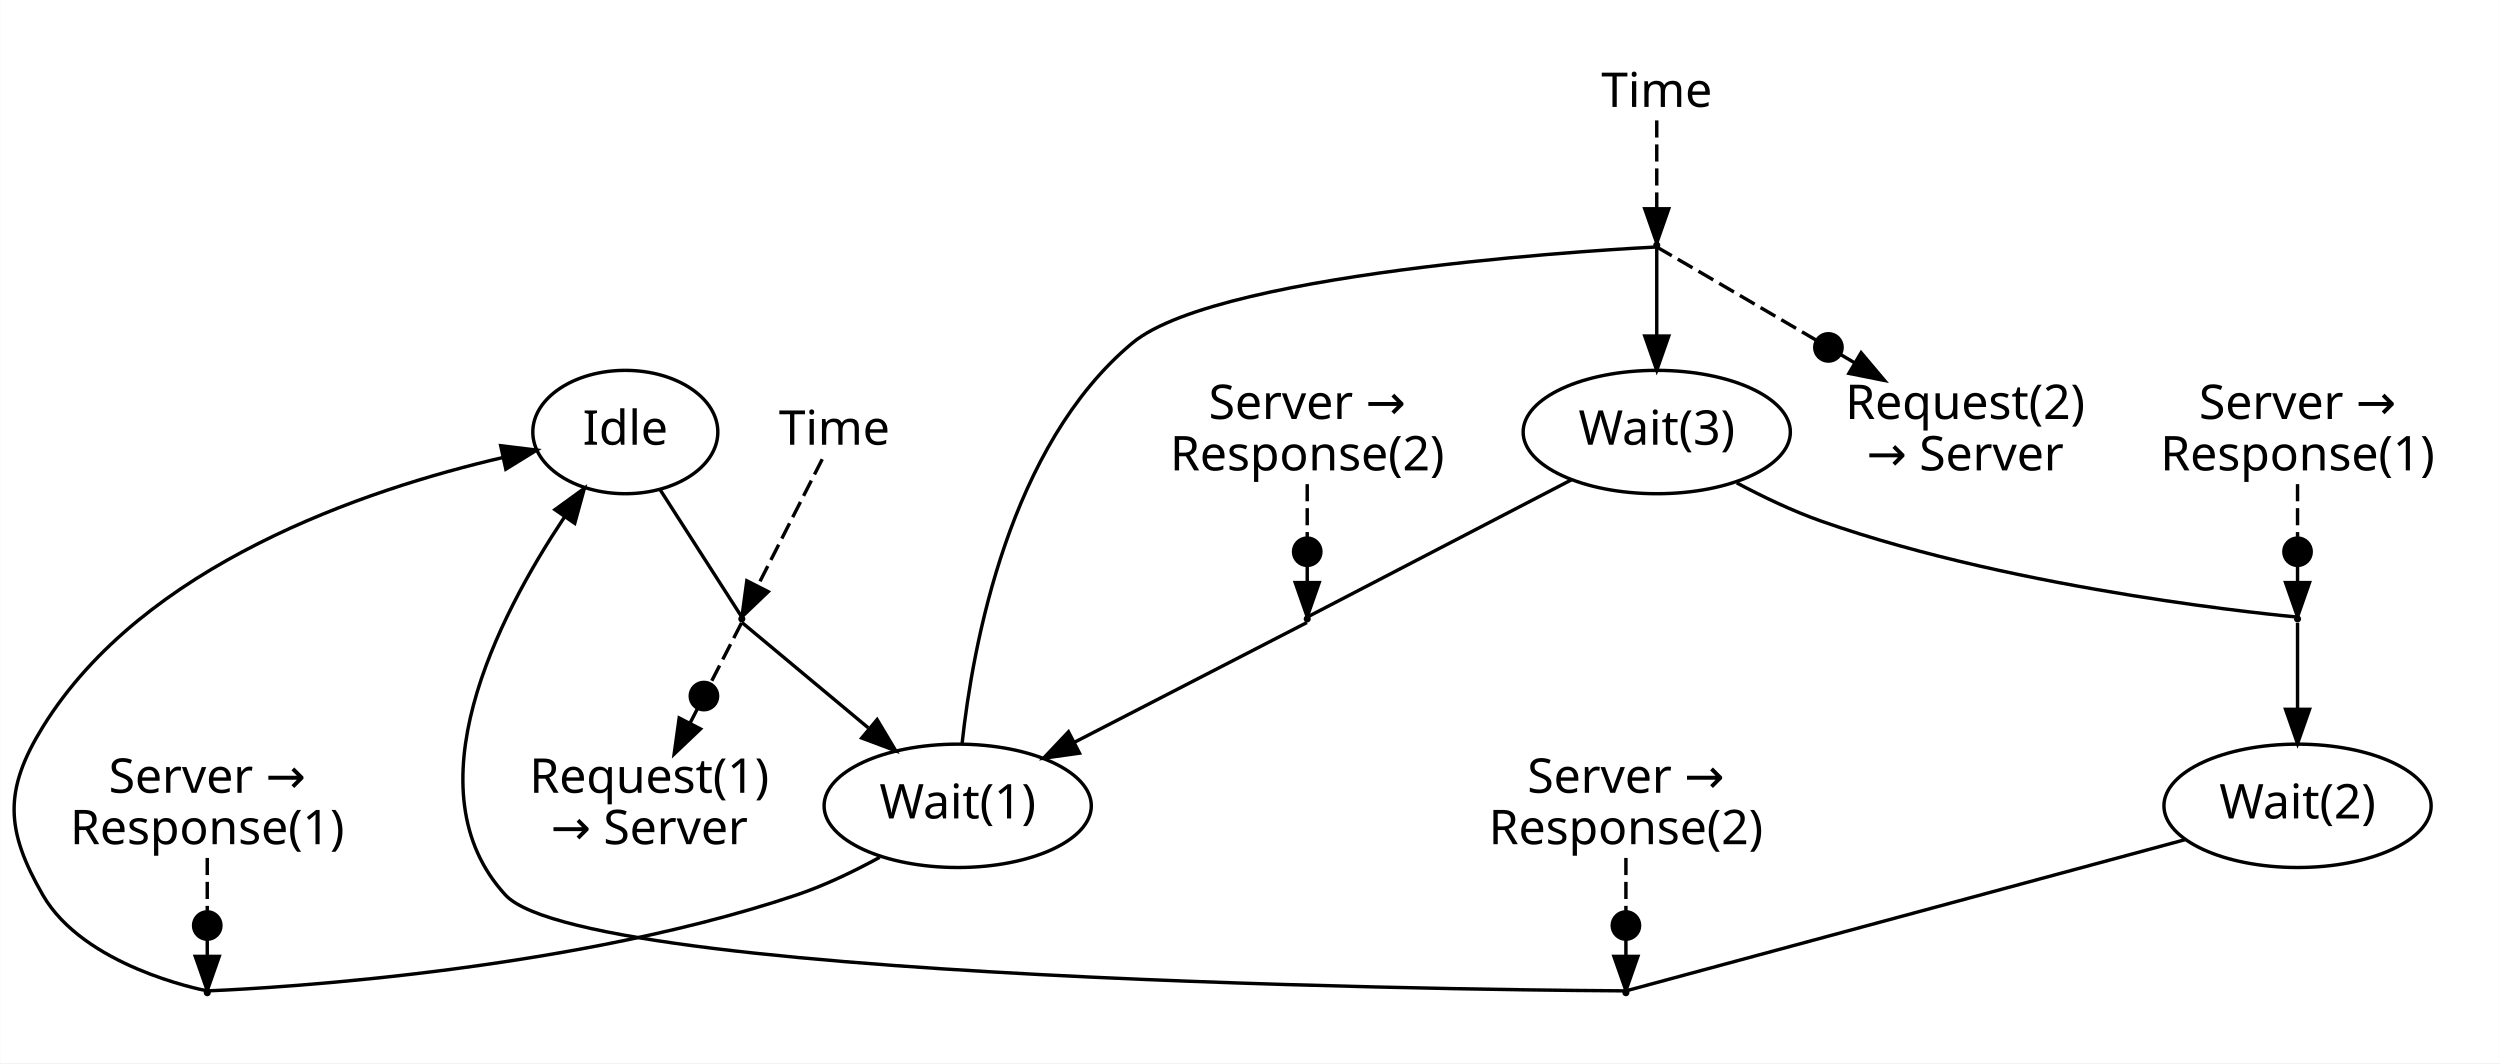
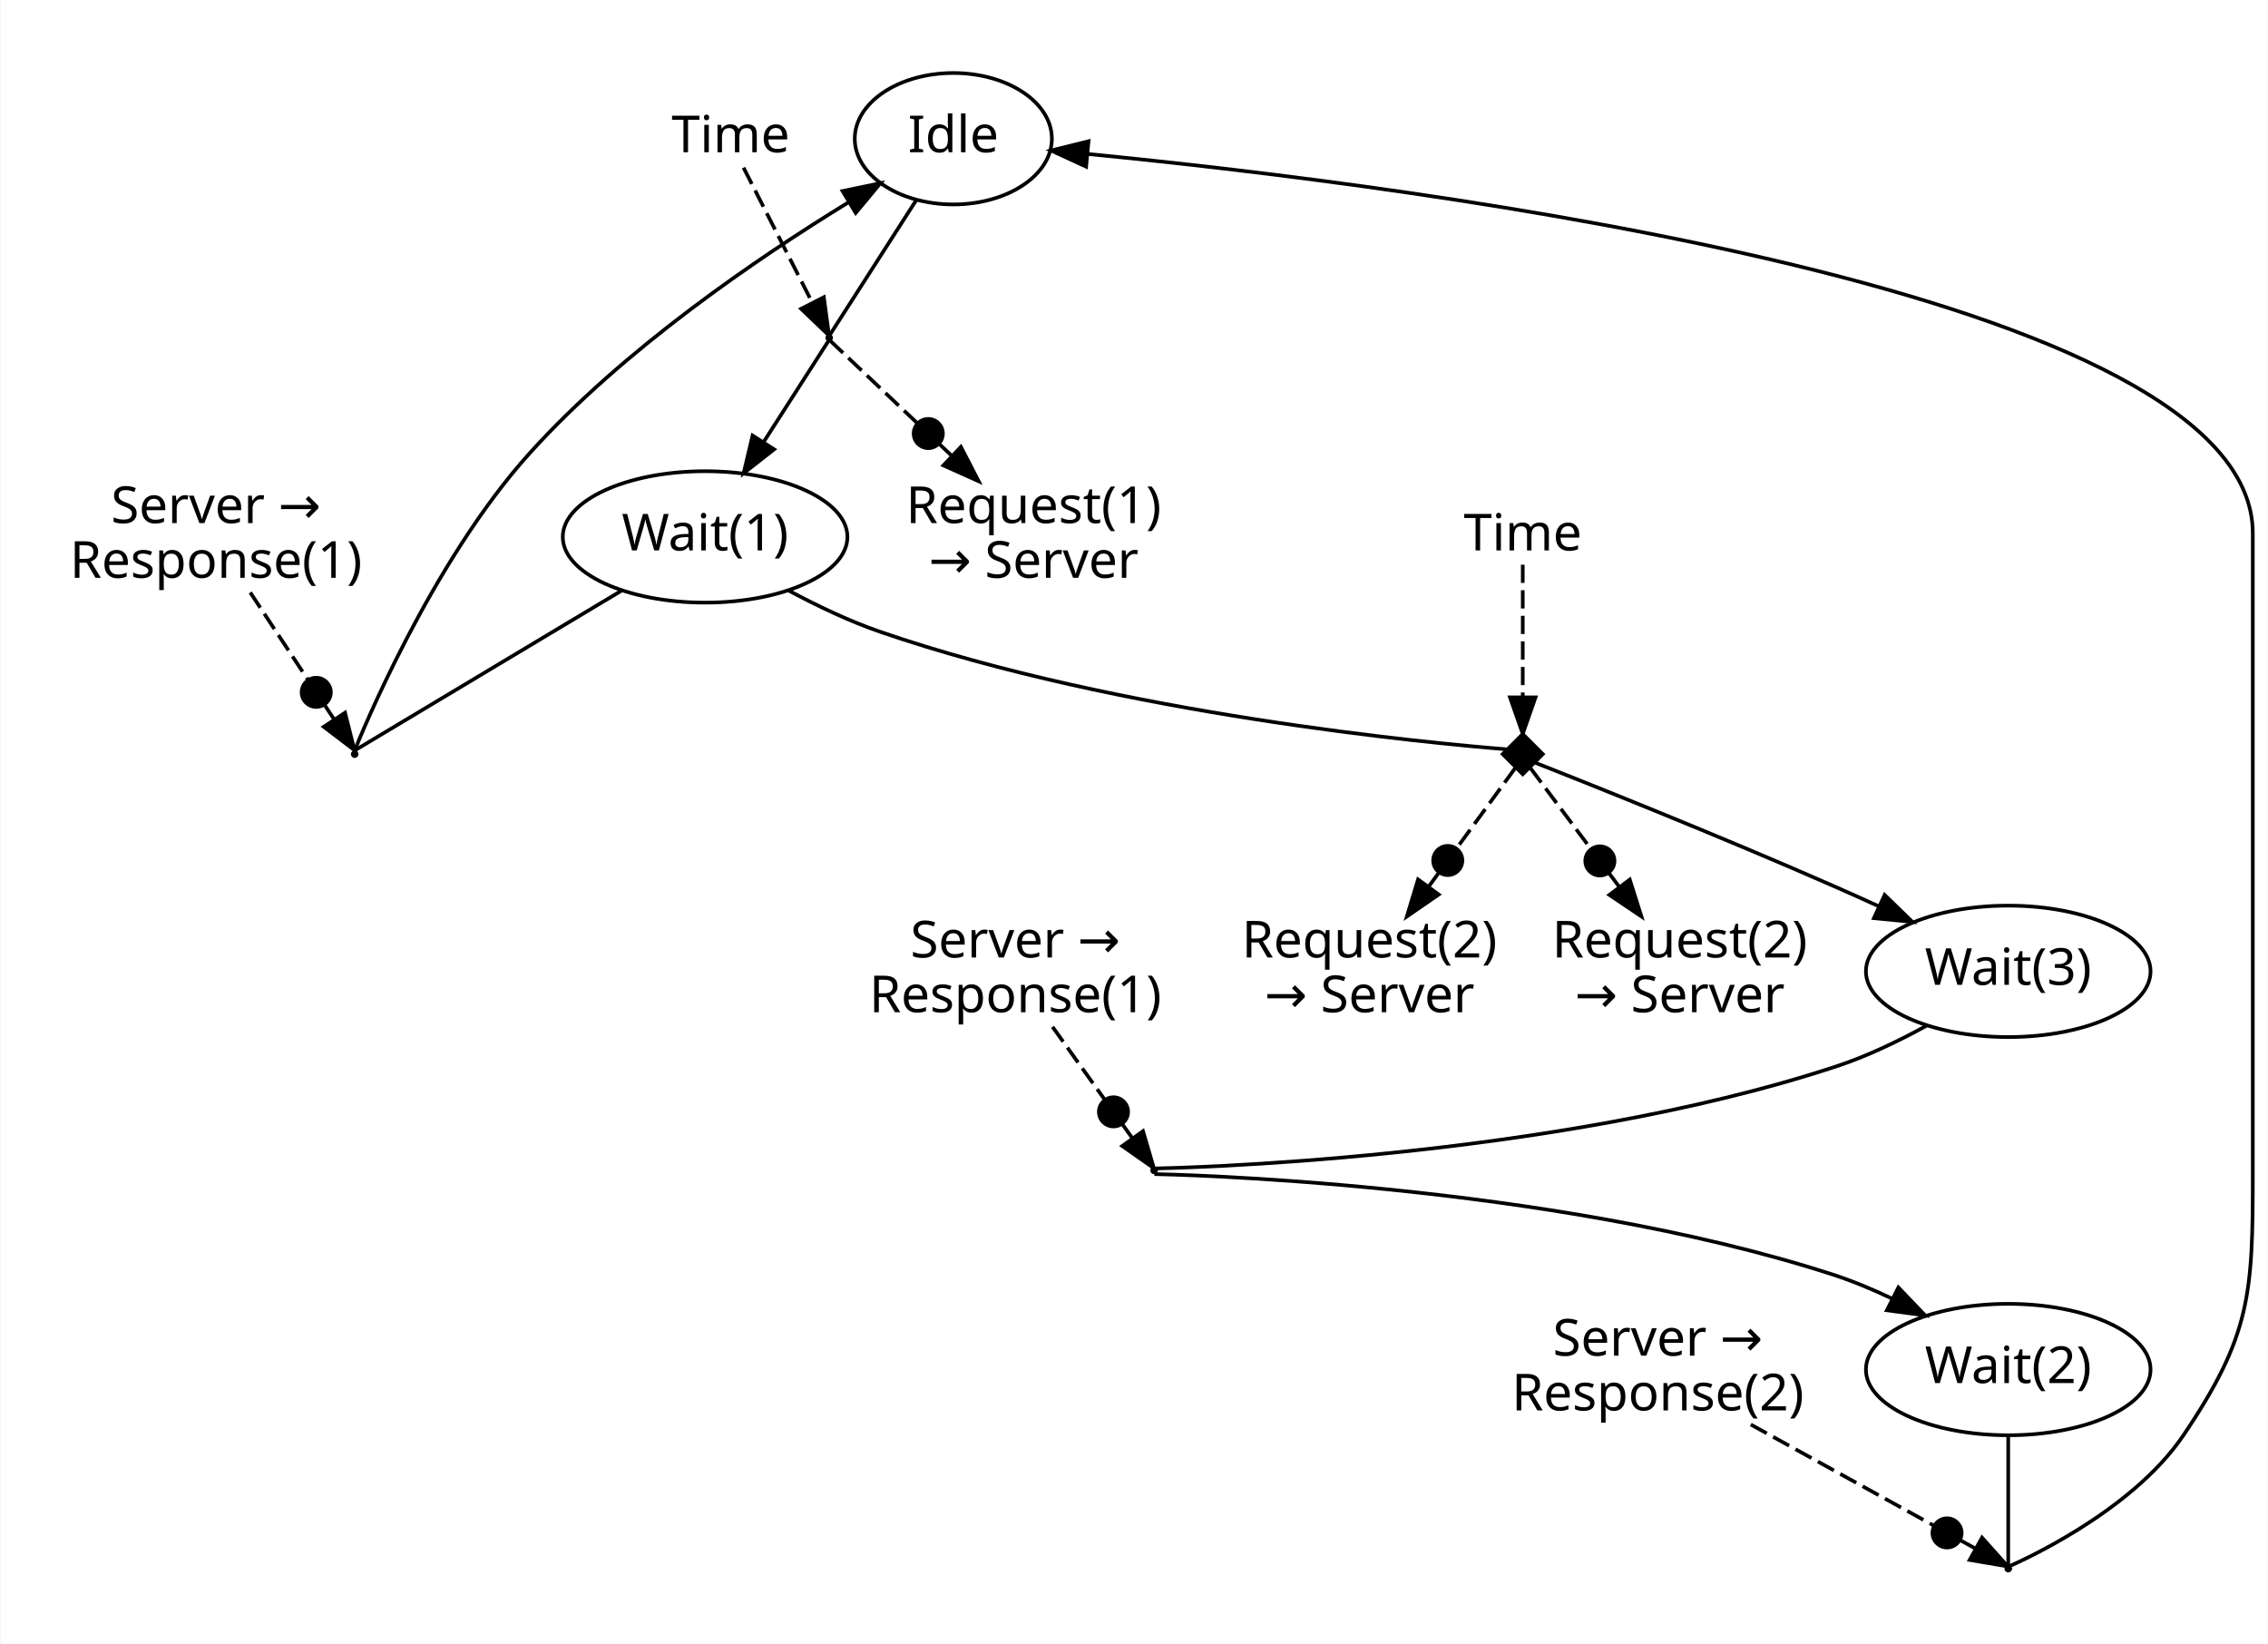
- <svg xmlns="http://www.w3.org/2000/svg" width="729pt" height="310pt" viewBox="0.00 0.00 729.40 310.24">
-   <g id="graph0" class="graph" transform="scale(1 1) rotate(0) translate(4 306.24)">
-     <polygon fill="white" stroke="transparent" points="-4,4 -4,-306.24 725.4,-306.24 725.4,4 -4,4" />
+ <svg xmlns="http://www.w3.org/2000/svg" width="621pt" height="450pt" viewBox="0.00 0.00 621.00 450.24">
+   <g id="graph0" class="graph" transform="scale(1 1) rotate(0) translate(4 446.24)">
+     <polygon fill="white" stroke="transparent" points="-4,4 -4,-446.24 617,-446.24 617,4 -4,4" />
    <g id="clust1" class="cluster">
-       <polygon fill="none" stroke="white" points="143.4,-45.08 143.4,-206.16 322.4,-206.16 322.4,-45.08 143.4,-45.08" />
+       <polygon fill="none" stroke="white" points="142,-273.16 142,-434.24 321,-434.24 321,-273.16 142,-273.16" />
    </g>
    <g id="clust2" class="cluster">
-       <polygon fill="none" stroke="white" points="9.4,-8 9.4,-94.08 103.4,-94.08 103.4,-8 9.4,-8" />
+       <polygon fill="none" stroke="white" points="8,-231.12 8,-322.16 102,-322.16 102,-231.12 8,-231.12" />
    </g>
    <g id="clust3" class="cluster">
-       <polygon fill="none" stroke="white" points="432.4,-154.16 432.4,-294.24 611.4,-294.24 611.4,-154.16 432.4,-154.16" />
+       <polygon fill="none" stroke="white" points="329,-154.16 329,-314.66 593,-314.66 593,-154.16 329,-154.16" />
+     </g>
+     <g id="clust5" class="cluster">
+       <polygon fill="none" stroke="white" points="403,-8 403,-97.08 593,-97.08 593,-8 403,-8" />
    </g>
    <g id="clust4" class="cluster">
-       <polygon fill="none" stroke="white" points="330.4,-117.08 330.4,-203.16 424.4,-203.16 424.4,-117.08 330.4,-117.08" />
-     </g>
-     <g id="clust5" class="cluster">
-       <polygon fill="none" stroke="white" points="619.4,-45.08 619.4,-203.16 713.4,-203.16 713.4,-45.08 619.4,-45.08" />
-     </g>
-     <g id="clust6" class="cluster">
-       <polygon fill="none" stroke="white" points="423.4,-8 423.4,-94.08 517.4,-94.08 517.4,-8 423.4,-8" />
+       <polygon fill="none" stroke="white" points="227,-117.08 227,-203.16 321,-203.16 321,-117.08 227,-117.08" />
    </g>
    <g id="node1" class="node">
-       <ellipse fill="none" stroke="black" cx="178.4" cy="-180.16" rx="27" ry="18" />
-       <text text-anchor="middle" x="178.4" y="-176.46" font-family="sans-serif" font-size="14.00">Idle</text>
+       <ellipse fill="none" stroke="black" cx="257" cy="-408.24" rx="27" ry="18" />
+       <text text-anchor="middle" x="257" y="-404.54" font-family="sans-serif" font-size="14.00">Idle</text>
    </g>
    <g id="node3" class="node">
-       <ellipse fill="black" stroke="black" cx="212.4" cy="-125.62" rx="0.54" ry="0.54" />
+       <ellipse fill="black" stroke="black" cx="223" cy="-353.7" rx="0.54" ry="0.54" />
    </g>
    <g id="edge1" class="edge">
-       <path fill="none" stroke="black" d="M188.6,-163.26C198.3,-148.13 211.54,-127.5 212.36,-126.22" />
+       <path fill="none" stroke="black" d="M246.8,-391.34C237.1,-376.21 223.86,-355.58 223.04,-354.3" />
    </g>
    <g id="node2" class="node">
-       <ellipse fill="none" stroke="black" cx="275.4" cy="-71.08" rx="38.99" ry="18" />
-       <text text-anchor="middle" x="275.4" y="-67.38" font-family="sans-serif" font-size="14.00">Wait(1)</text>
+       <ellipse fill="none" stroke="black" cx="189" cy="-299.16" rx="38.99" ry="18" />
+       <text text-anchor="middle" x="189" y="-295.46" font-family="sans-serif" font-size="14.00">Wait(1)</text>
    </g>
    <g id="node6" class="node">
-       <ellipse fill="black" stroke="black" cx="56.4" cy="-16.54" rx="0.54" ry="0.54" />
+       <ellipse fill="black" stroke="black" cx="93" cy="-239.66" rx="0.54" ry="0.54" />
    </g>
    <g id="edge5" class="edge">
-       <path fill="none" stroke="black" d="M252.64,-56.05C245.15,-51.96 236.63,-47.85 228.4,-45.08 156.15,-20.73 59.47,-17.19 56.47,-17.08" />
+       <path fill="none" stroke="black" d="M166.25,-284.53C138.75,-268.06 95.79,-242.33 93.13,-240.74" />
    </g>
    <g id="node9" class="node">
-       <ellipse fill="black" stroke="black" cx="479.4" cy="-234.7" rx="0.54" ry="0.54" />
+       <polygon fill="black" stroke="black" points="413,-245.16 407.5,-239.66 413,-234.16 418.5,-239.66 413,-245.16" />
    </g>
    <g id="edge8" class="edge">
-       <path fill="none" stroke="black" d="M276.66,-89.09C279.77,-117.94 290.41,-176.21 326.4,-206.16 352.55,-227.93 475.47,-233.97 479.31,-234.16" />
+       <path fill="none" stroke="black" d="M211.82,-284.51C219.59,-280.34 228.47,-276.09 237,-273.16 302.81,-250.51 388.2,-242.62 408.52,-240.99" />
    </g>
    <g id="edge2" class="edge">
-       <path fill="none" stroke="black" d="M212.44,-124.58C213.49,-123.71 232.47,-107.88 249.31,-93.83" />
-       <polygon fill="black" stroke="black" points="251.88,-96.25 257.32,-87.15 247.4,-90.87 251.88,-96.25" />
+       <path fill="none" stroke="black" d="M222.9,-353.01C221.9,-351.45 213.38,-338.16 205.13,-325.31" />
+       <polygon fill="black" stroke="black" points="207.91,-323.15 199.56,-316.62 202.01,-326.93 207.91,-323.15" />
    </g>
    <g id="node5" class="node">
-       <text text-anchor="middle" x="185.4" y="-74.88" font-family="sans-serif" font-size="14.00">Request(1)</text>
-       <text text-anchor="middle" x="185.4" y="-59.88" font-family="sans-serif" font-size="14.00">→ Server</text>
+       <text text-anchor="middle" x="279" y="-302.96" font-family="sans-serif" font-size="14.00">Request(1)</text>
+       <text text-anchor="middle" x="279" y="-287.96" font-family="sans-serif" font-size="14.00">→ Server</text>
    </g>
    <g id="edge4" class="edge">
-       <path fill="none" stroke="black" stroke-dasharray="5,2" d="M212.32,-124.47C211.73,-123.33 207.9,-115.87 203.3,-106.92" />
-       <polygon fill="black" stroke="black" points="200.34,-93.51 192.66,-86.21 194.12,-96.71 200.34,-93.51" />
-       <polyline fill="none" stroke="black" points="197.23,-95.11 199.52,-99.55 " />
-       <ellipse fill="black" stroke="black" cx="201.34" cy="-103.11" rx="4" ry="4" />
+       <path fill="none" stroke="black" stroke-dasharray="5,2" d="M223.16,-353.01C224.59,-351.65 235.37,-341.45 247.09,-330.36" />
+       <polygon fill="black" stroke="black" points="259.08,-323.83 263.94,-314.42 254.27,-318.75 259.08,-323.83" />
+       <polyline fill="none" stroke="black" points="256.67,-321.29 253.04,-324.73 " />
+       <ellipse fill="black" stroke="black" cx="250.14" cy="-327.48" rx="4" ry="4" />
    </g>
    <g id="node4" class="node">
-       <text text-anchor="middle" x="239.4" y="-176.46" font-family="sans-serif" font-size="14.00">Time</text>
+       <text text-anchor="middle" x="196" y="-404.54" font-family="sans-serif" font-size="14.00">Time</text>
    </g>
    <g id="edge3" class="edge">
-       <path fill="none" stroke="black" stroke-dasharray="5,2" d="M235.87,-172.23C231.05,-162.77 222.4,-145.8 217.05,-135.3" />
-       <polygon fill="black" stroke="black" points="220.1,-133.57 212.44,-126.25 213.86,-136.75 220.1,-133.57" />
+       <path fill="none" stroke="black" stroke-dasharray="5,2" d="M199.53,-400.31C204.35,-390.85 213,-373.88 218.34,-363.38" />
+       <polygon fill="black" stroke="black" points="221.53,-364.83 222.95,-354.33 215.3,-361.65 221.53,-364.83" />
    </g>
    <g id="edge6" class="edge">
-       <path fill="none" stroke="black" d="M56.29,-17.1C54.19,-17.51 20.31,-24.33 8.4,-45.08 -2.45,-63.96 -3.05,-75.55 8.4,-94.08 37.66,-141.45 102.18,-163.33 142.78,-172.75" />
-       <polygon fill="black" stroke="black" points="142.04,-176.17 152.55,-174.89 143.53,-169.33 142.04,-176.17" />
+       <path fill="none" stroke="black" d="M93.06,-240.81C94.25,-243.79 113.69,-291.95 141,-322.16 166.66,-350.54 203.15,-375.42 228.31,-390.83" />
+       <polygon fill="black" stroke="black" points="226.66,-393.91 237.03,-396.06 230.26,-387.91 226.66,-393.91" />
    </g>
    <g id="node7" class="node">
-       <text text-anchor="middle" x="56.4" y="-74.88" font-family="sans-serif" font-size="14.00">Server →</text>
-       <text text-anchor="middle" x="56.4" y="-59.88" font-family="sans-serif" font-size="14.00">Response(1)</text>
+       <text text-anchor="middle" x="55" y="-302.96" font-family="sans-serif" font-size="14.00">Server →</text>
+       <text text-anchor="middle" x="55" y="-287.96" font-family="sans-serif" font-size="14.00">Response(1)</text>
    </g>
    <g id="edge7" class="edge">
-       <path fill="none" stroke="black" stroke-dasharray="5,2" d="M56.4,-55.88C56.4,-51.12 56.4,-45.69 56.4,-40.43" />
-       <polygon fill="black" stroke="black" points="59.9,-27.15 56.4,-17.15 52.9,-27.15 59.9,-27.15" />
-       <polyline fill="none" stroke="black" points="56.4,-27.15 56.4,-32.15 " />
-       <ellipse fill="black" stroke="black" cx="56.4" cy="-36.15" rx="4" ry="4" />
+       <path fill="none" stroke="black" stroke-dasharray="5,2" d="M64.39,-283.95C69.16,-276.73 75.03,-267.85 80.2,-260.02" />
+       <polygon fill="black" stroke="black" points="90.36,-251.01 92.95,-240.74 84.52,-247.15 90.36,-251.01" />
+       <polyline fill="none" stroke="black" points="87.44,-249.08 84.68,-253.25 " />
+       <ellipse fill="black" stroke="black" cx="82.47" cy="-256.59" rx="4" ry="4" />
    </g>
    <g id="node8" class="node">
-       <ellipse fill="none" stroke="black" cx="479.4" cy="-180.16" rx="38.99" ry="18" />
-       <text text-anchor="middle" x="479.4" y="-176.46" font-family="sans-serif" font-size="14.00">Wait(3)</text>
+       <ellipse fill="none" stroke="black" cx="546" cy="-180.16" rx="38.99" ry="18" />
+       <text text-anchor="middle" x="546" y="-176.46" font-family="sans-serif" font-size="14.00">Wait(3)</text>
+     </g>
+     <g id="node14" class="node">
+       <ellipse fill="black" stroke="black" cx="312" cy="-125.62" rx="0.54" ry="0.54" />
+     </g>
+     <g id="edge13" class="edge">
+       <path fill="none" stroke="black" d="M523.74,-165.33C516.14,-161.15 507.43,-156.94 499,-154.16 420.44,-128.24 315.34,-126.22 312.08,-126.16" />
+     </g>
+     <g id="edge9" class="edge">
+       <path fill="none" stroke="black" d="M416.3,-237.36C427.8,-232.83 467.07,-217.22 499,-203.16 502.7,-201.53 506.54,-199.8 510.37,-198.05" />
+       <polygon fill="black" stroke="black" points="512.14,-201.09 519.75,-193.71 509.2,-194.73 512.14,-201.09" />
+     </g>
+     <g id="node11" class="node">
+       <text text-anchor="middle" x="371" y="-183.96" font-family="sans-serif" font-size="14.00">Request(2)</text>
+       <text text-anchor="middle" x="371" y="-168.96" font-family="sans-serif" font-size="14.00">→ Server</text>
+     </g>
+     <g id="edge11" class="edge">
+       <path fill="none" stroke="black" stroke-dasharray="5,2" d="M410.97,-235.89C407.88,-231.65 401.64,-223.11 394.99,-214.01" />
+       <polygon fill="black" stroke="black" points="389.97,-201.2 381.25,-195.19 384.32,-205.33 389.97,-201.2" />
+       <polyline fill="none" stroke="black" points="387.15,-203.27 390.1,-207.3 " />
+       <ellipse fill="black" stroke="black" cx="392.46" cy="-210.53" rx="4" ry="4" />
    </g>
    <g id="node12" class="node">
-       <ellipse fill="black" stroke="black" cx="377.4" cy="-125.62" rx="0.54" ry="0.54" />
+       <text text-anchor="middle" x="456" y="-183.96" font-family="sans-serif" font-size="14.00">Request(2)</text>
+       <text text-anchor="middle" x="456" y="-168.96" font-family="sans-serif" font-size="14.00">→ Server</text>
    </g>
    <g id="edge12" class="edge">
-       <path fill="none" stroke="black" d="M454.45,-166.19C425.19,-150.99 380.31,-127.67 377.53,-126.23" />
+       <path fill="none" stroke="black" stroke-dasharray="5,2" d="M415.07,-235.89C418.28,-231.6 424.8,-222.88 431.71,-213.64" />
+       <polygon fill="black" stroke="black" points="442.32,-205.3 445.51,-195.19 436.72,-201.1 442.32,-205.3" />
+       <polyline fill="none" stroke="black" points="439.52,-203.2 436.52,-207.2 " />
+       <ellipse fill="black" stroke="black" cx="434.13" cy="-210.41" rx="4" ry="4" />
+     </g>
+     <g id="node10" class="node">
+       <text text-anchor="middle" x="413" y="-295.46" font-family="sans-serif" font-size="14.00">Time</text>
+     </g>
+     <g id="edge10" class="edge">
+       <path fill="none" stroke="black" stroke-dasharray="5,2" d="M413,-291.56C413,-282.81 413,-267.09 413,-255.43" />
+       <polygon fill="black" stroke="black" points="416.5,-255.21 413,-245.21 409.5,-255.21 416.5,-255.21" />
+     </g>
+     <g id="node13" class="node">
+       <ellipse fill="none" stroke="black" cx="546" cy="-71.08" rx="38.99" ry="18" />
+       <text text-anchor="middle" x="546" y="-67.38" font-family="sans-serif" font-size="14.00">Wait(2)</text>
+     </g>
+     <g id="node16" class="node">
+       <ellipse fill="black" stroke="black" cx="546" cy="-16.54" rx="0.54" ry="0.54" />
+     </g>
+     <g id="edge16" class="edge">
+       <path fill="none" stroke="black" d="M546,-53.02C546,-38.01 546,-18.35 546,-17.14" />
+     </g>
+     <g id="edge14" class="edge">
+       <path fill="none" stroke="black" d="M312.08,-124.62C315.32,-124.56 419.75,-122.46 498,-97.08 503.36,-95.34 508.85,-93.04 514.1,-90.55" />
+       <polygon fill="black" stroke="black" points="515.91,-93.56 523.24,-85.91 512.74,-87.31 515.91,-93.56" />
    </g>
    <g id="node15" class="node">
-       <ellipse fill="black" stroke="black" cx="666.4" cy="-125.62" rx="0.54" ry="0.54" />
+       <text text-anchor="middle" x="274" y="-183.96" font-family="sans-serif" font-size="14.00">Server →</text>
+       <text text-anchor="middle" x="274" y="-168.96" font-family="sans-serif" font-size="14.00">Response(1)</text>
    </g>
    <g id="edge15" class="edge">
-       <path fill="none" stroke="black" d="M502.73,-165.33C510.39,-161.25 519.07,-157.1 527.4,-154.16 585.89,-133.5 663.92,-126.38 666.34,-126.17" />
+       <path fill="none" stroke="black" stroke-dasharray="5,2" d="M284.18,-164.96C288.53,-158.9 293.66,-151.74 298.33,-145.22" />
+       <polygon fill="black" stroke="black" points="308.97,-136.39 311.95,-126.23 303.28,-132.31 308.97,-136.39" />
+       <polyline fill="none" stroke="black" points="306.13,-134.35 303.21,-138.42 " />
+       <ellipse fill="black" stroke="black" cx="300.88" cy="-141.67" rx="4" ry="4" />
    </g>
-     <g id="edge9" class="edge">
-       <path fill="none" stroke="black" d="M479.4,-234.01C479.4,-232.53 479.4,-220.48 479.4,-208.26" />
-       <polygon fill="black" stroke="black" points="482.9,-208.18 479.4,-198.18 475.9,-208.18 482.9,-208.18" />
-     </g>
-     <g id="node11" class="node">
-       <text text-anchor="middle" x="569.4" y="-183.96" font-family="sans-serif" font-size="14.00">Request(2)</text>
-       <text text-anchor="middle" x="569.4" y="-168.96" font-family="sans-serif" font-size="14.00">→ Server</text>
-     </g>
-     <g id="edge11" class="edge">
-       <path fill="none" stroke="black" stroke-dasharray="5,2" d="M479.47,-234.12C480.77,-233.37 498.15,-223.3 525.76,-207.07" />
-       <polygon fill="black" stroke="black" points="539.04,-203.31 545.87,-195.21 535.48,-197.28 539.04,-203.31" />
-       <polyline fill="none" stroke="black" points="537.26,-200.29 532.95,-202.83 " />
-       <ellipse fill="black" stroke="black" cx="529.5" cy="-204.86" rx="4" ry="4" />
-     </g>
-     <g id="node10" class="node">
-       <text text-anchor="middle" x="479.4" y="-275.04" font-family="sans-serif" font-size="14.00">Time</text>
-     </g>
-     <g id="edge10" class="edge">
-       <path fill="none" stroke="black" stroke-dasharray="5,2" d="M479.4,-271.1C479.4,-264.22 479.4,-253.39 479.4,-245.43" />
-       <polygon fill="black" stroke="black" points="482.9,-245.31 479.4,-235.31 475.9,-245.31 482.9,-245.31" />
-     </g>
-     <g id="edge13" class="edge">
-       <path fill="none" stroke="black" d="M377.32,-124.58C375.45,-123.62 338.39,-104.53 309.49,-89.64" />
-       <polygon fill="black" stroke="black" points="310.94,-86.45 300.45,-84.98 307.73,-92.67 310.94,-86.45" />
-     </g>
-     <g id="node13" class="node">
-       <text text-anchor="middle" x="377.4" y="-183.96" font-family="sans-serif" font-size="14.00">Server →</text>
-       <text text-anchor="middle" x="377.4" y="-168.96" font-family="sans-serif" font-size="14.00">Response(2)</text>
-     </g>
-     <g id="edge14" class="edge">
-       <path fill="none" stroke="black" stroke-dasharray="5,2" d="M377.4,-164.96C377.4,-160.2 377.4,-154.77 377.4,-149.51" />
-       <polygon fill="black" stroke="black" points="380.9,-136.23 377.4,-126.23 373.9,-136.23 380.9,-136.23" />
-       <polyline fill="none" stroke="black" points="377.4,-136.23 377.4,-141.23 " />
-       <ellipse fill="black" stroke="black" cx="377.4" cy="-145.23" rx="4" ry="4" />
-     </g>
-     <g id="node14" class="node">
-       <ellipse fill="none" stroke="black" cx="666.4" cy="-71.08" rx="38.99" ry="18" />
-       <text text-anchor="middle" x="666.4" y="-67.38" font-family="sans-serif" font-size="14.00">Wait(2)</text>
+     <g id="edge17" class="edge">
+       <path fill="none" stroke="black" d="M546.1,-17.12C548.05,-17.96 579.55,-31.66 594,-53.08 612.4,-80.35 613,-91.72 613,-124.62 613,-300.16 613,-300.16 613,-300.16 613,-366.28 384.96,-395.15 293.91,-404.05" />
+       <polygon fill="black" stroke="black" points="293.38,-400.58 283.76,-405.01 294.04,-407.55 293.38,-400.58" />
    </g>
    <g id="node17" class="node">
-       <ellipse fill="black" stroke="black" cx="470.4" cy="-16.54" rx="0.54" ry="0.54" />
+       <text text-anchor="middle" x="450" y="-74.88" font-family="sans-serif" font-size="14.00">Server →</text>
+       <text text-anchor="middle" x="450" y="-59.88" font-family="sans-serif" font-size="14.00">Response(2)</text>
    </g>
    <g id="edge18" class="edge">
-       <path fill="none" stroke="black" d="M633.59,-61.21C578.67,-46.36 473.74,-17.98 470.48,-17.1" />
-     </g>
-     <g id="edge16" class="edge">
-       <path fill="none" stroke="black" d="M666.4,-124.47C666.4,-123.03 666.4,-111.45 666.4,-99.54" />
-       <polygon fill="black" stroke="black" points="669.9,-99.24 666.4,-89.24 662.9,-99.24 669.9,-99.24" />
-     </g>
-     <g id="node16" class="node">
-       <text text-anchor="middle" x="666.4" y="-183.96" font-family="sans-serif" font-size="14.00">Server →</text>
-       <text text-anchor="middle" x="666.4" y="-168.96" font-family="sans-serif" font-size="14.00">Response(1)</text>
-     </g>
-     <g id="edge17" class="edge">
-       <path fill="none" stroke="black" stroke-dasharray="5,2" d="M666.4,-164.96C666.4,-160.2 666.4,-154.77 666.4,-149.51" />
-       <polygon fill="black" stroke="black" points="669.9,-136.23 666.4,-126.23 662.9,-136.23 669.9,-136.23" />
-       <polyline fill="none" stroke="black" points="666.4,-136.23 666.4,-141.23 " />
-       <ellipse fill="black" stroke="black" cx="666.4" cy="-145.23" rx="4" ry="4" />
-     </g>
-     <g id="edge19" class="edge">
-       <path fill="none" stroke="black" d="M470.34,-17.08C465.69,-17.1 167.87,-18.43 143.4,-45.08 115.38,-75.6 140.89,-125.72 160.59,-155.27" />
-       <polygon fill="black" stroke="black" points="157.88,-157.51 166.45,-163.73 163.64,-153.52 157.88,-157.51" />
-     </g>
-     <g id="node18" class="node">
-       <text text-anchor="middle" x="470.4" y="-74.88" font-family="sans-serif" font-size="14.00">Server →</text>
-       <text text-anchor="middle" x="470.4" y="-59.88" font-family="sans-serif" font-size="14.00">Response(2)</text>
-     </g>
-     <g id="edge20" class="edge">
-       <path fill="none" stroke="black" stroke-dasharray="5,2" d="M470.4,-55.88C470.4,-51.12 470.4,-45.69 470.4,-40.43" />
-       <polygon fill="black" stroke="black" points="473.9,-27.15 470.4,-17.15 466.9,-27.15 473.9,-27.15" />
-       <polyline fill="none" stroke="black" points="470.4,-27.15 470.4,-32.15 " />
-       <ellipse fill="black" stroke="black" cx="470.4" cy="-36.15" rx="4" ry="4" />
+       <path fill="none" stroke="black" stroke-dasharray="5,2" d="M475.47,-56.02C491.19,-47.34 511.07,-36.37 525.71,-28.28" />
+       <polygon fill="black" stroke="black" points="538.82,-25.04 545.88,-17.15 535.43,-18.92 538.82,-25.04" />
+       <polyline fill="none" stroke="black" points="537.12,-21.98 532.75,-24.4 " />
+       <ellipse fill="black" stroke="black" cx="529.24" cy="-26.33" rx="4" ry="4" />
    </g>
  </g>
</svg>
